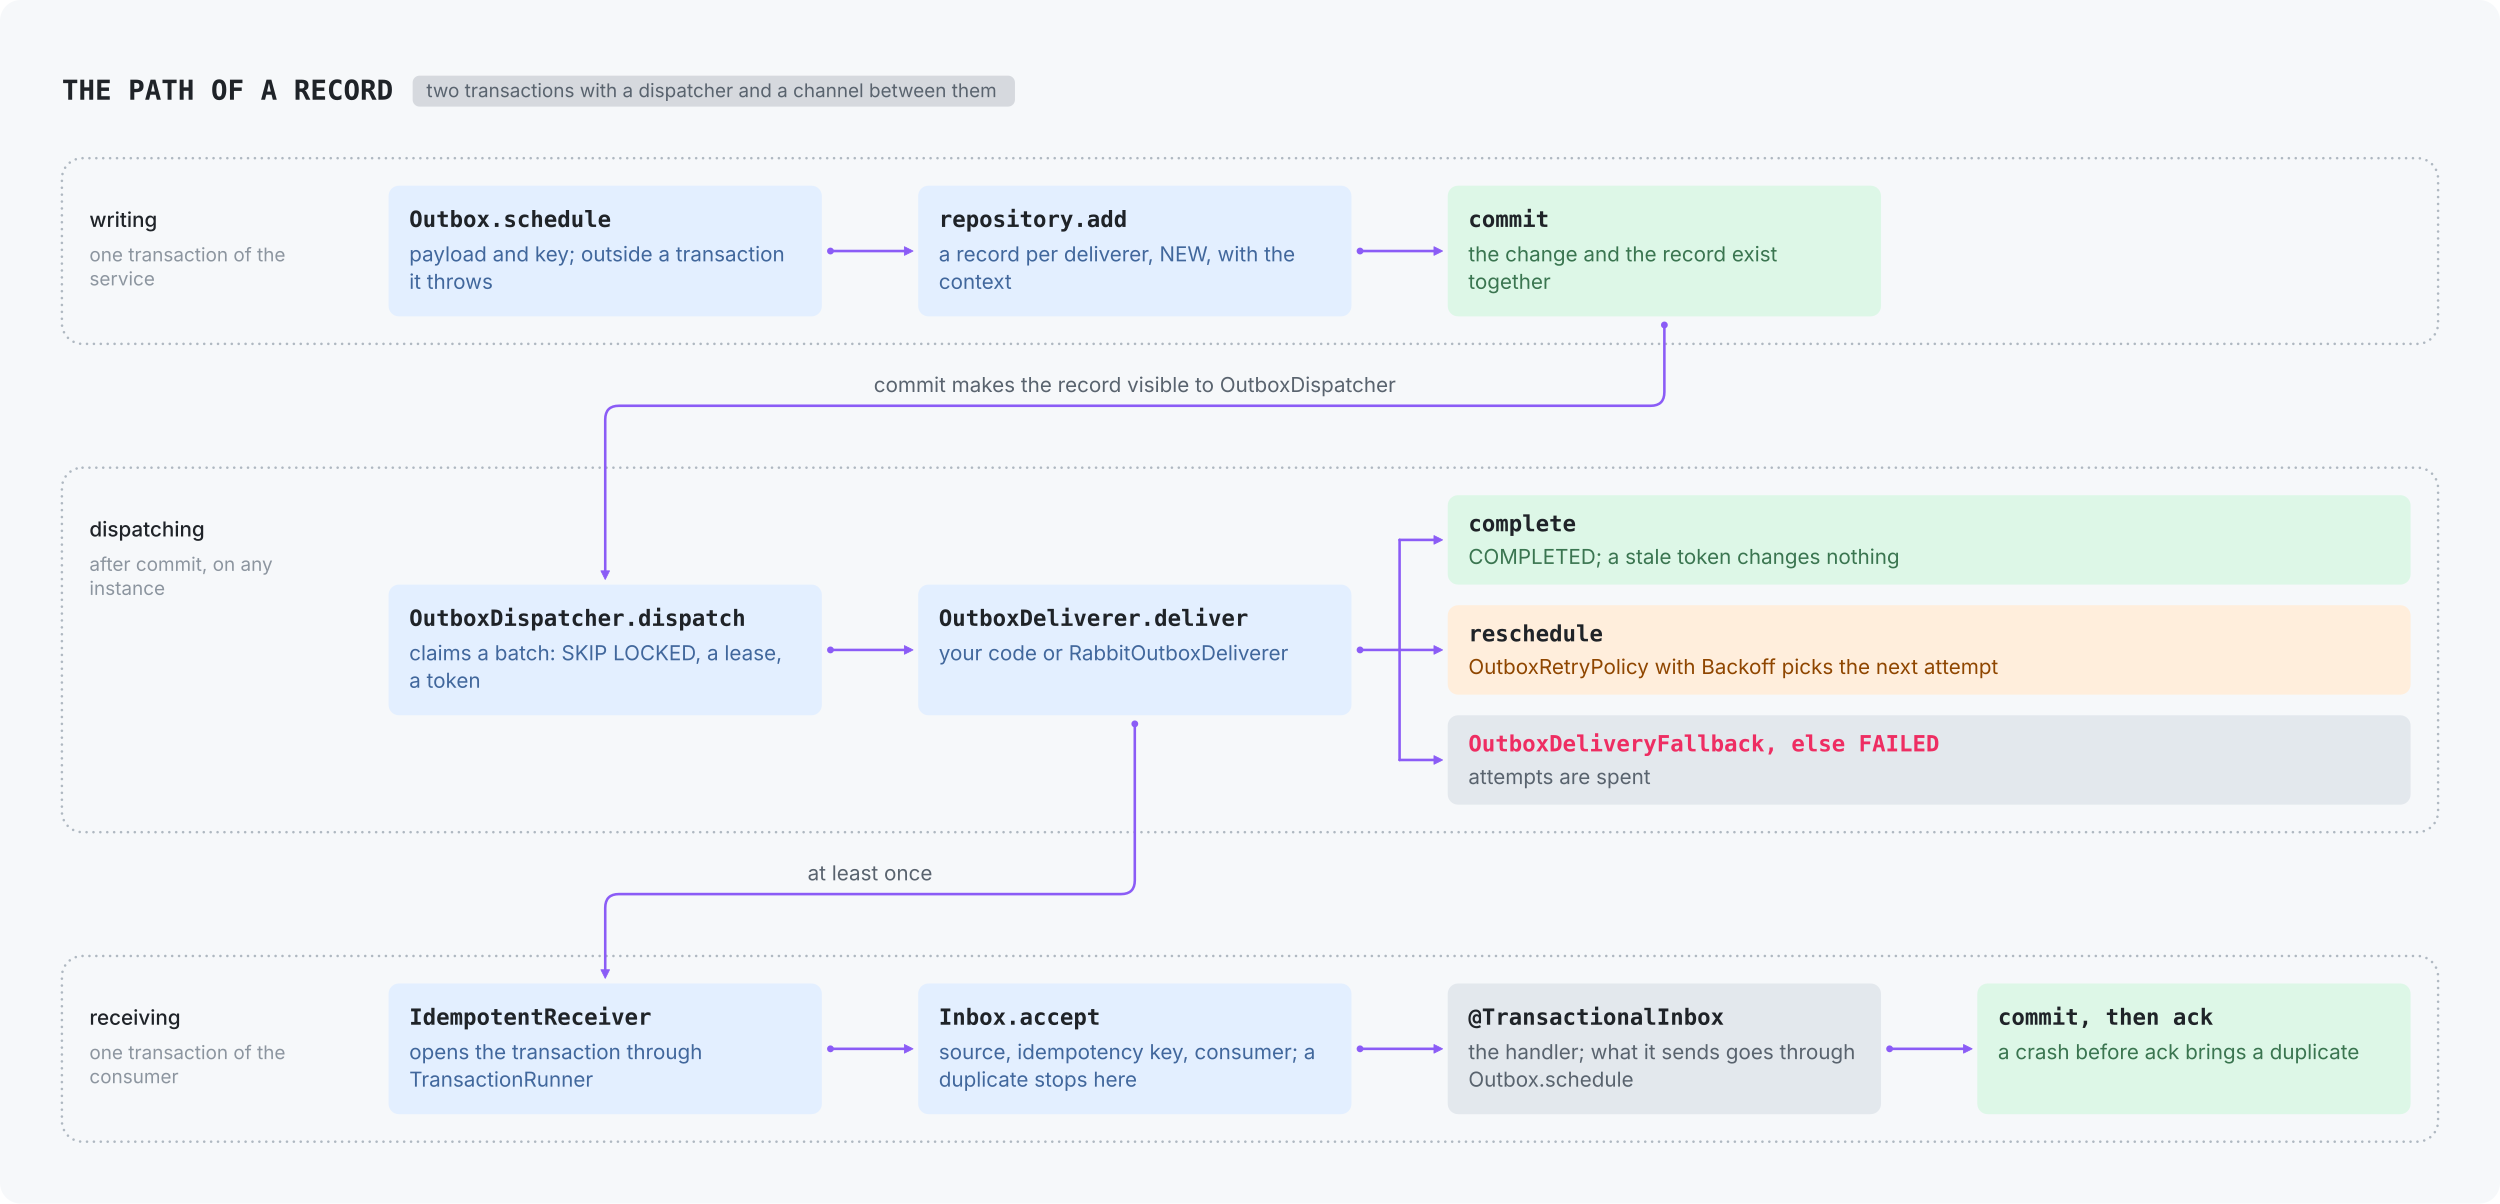
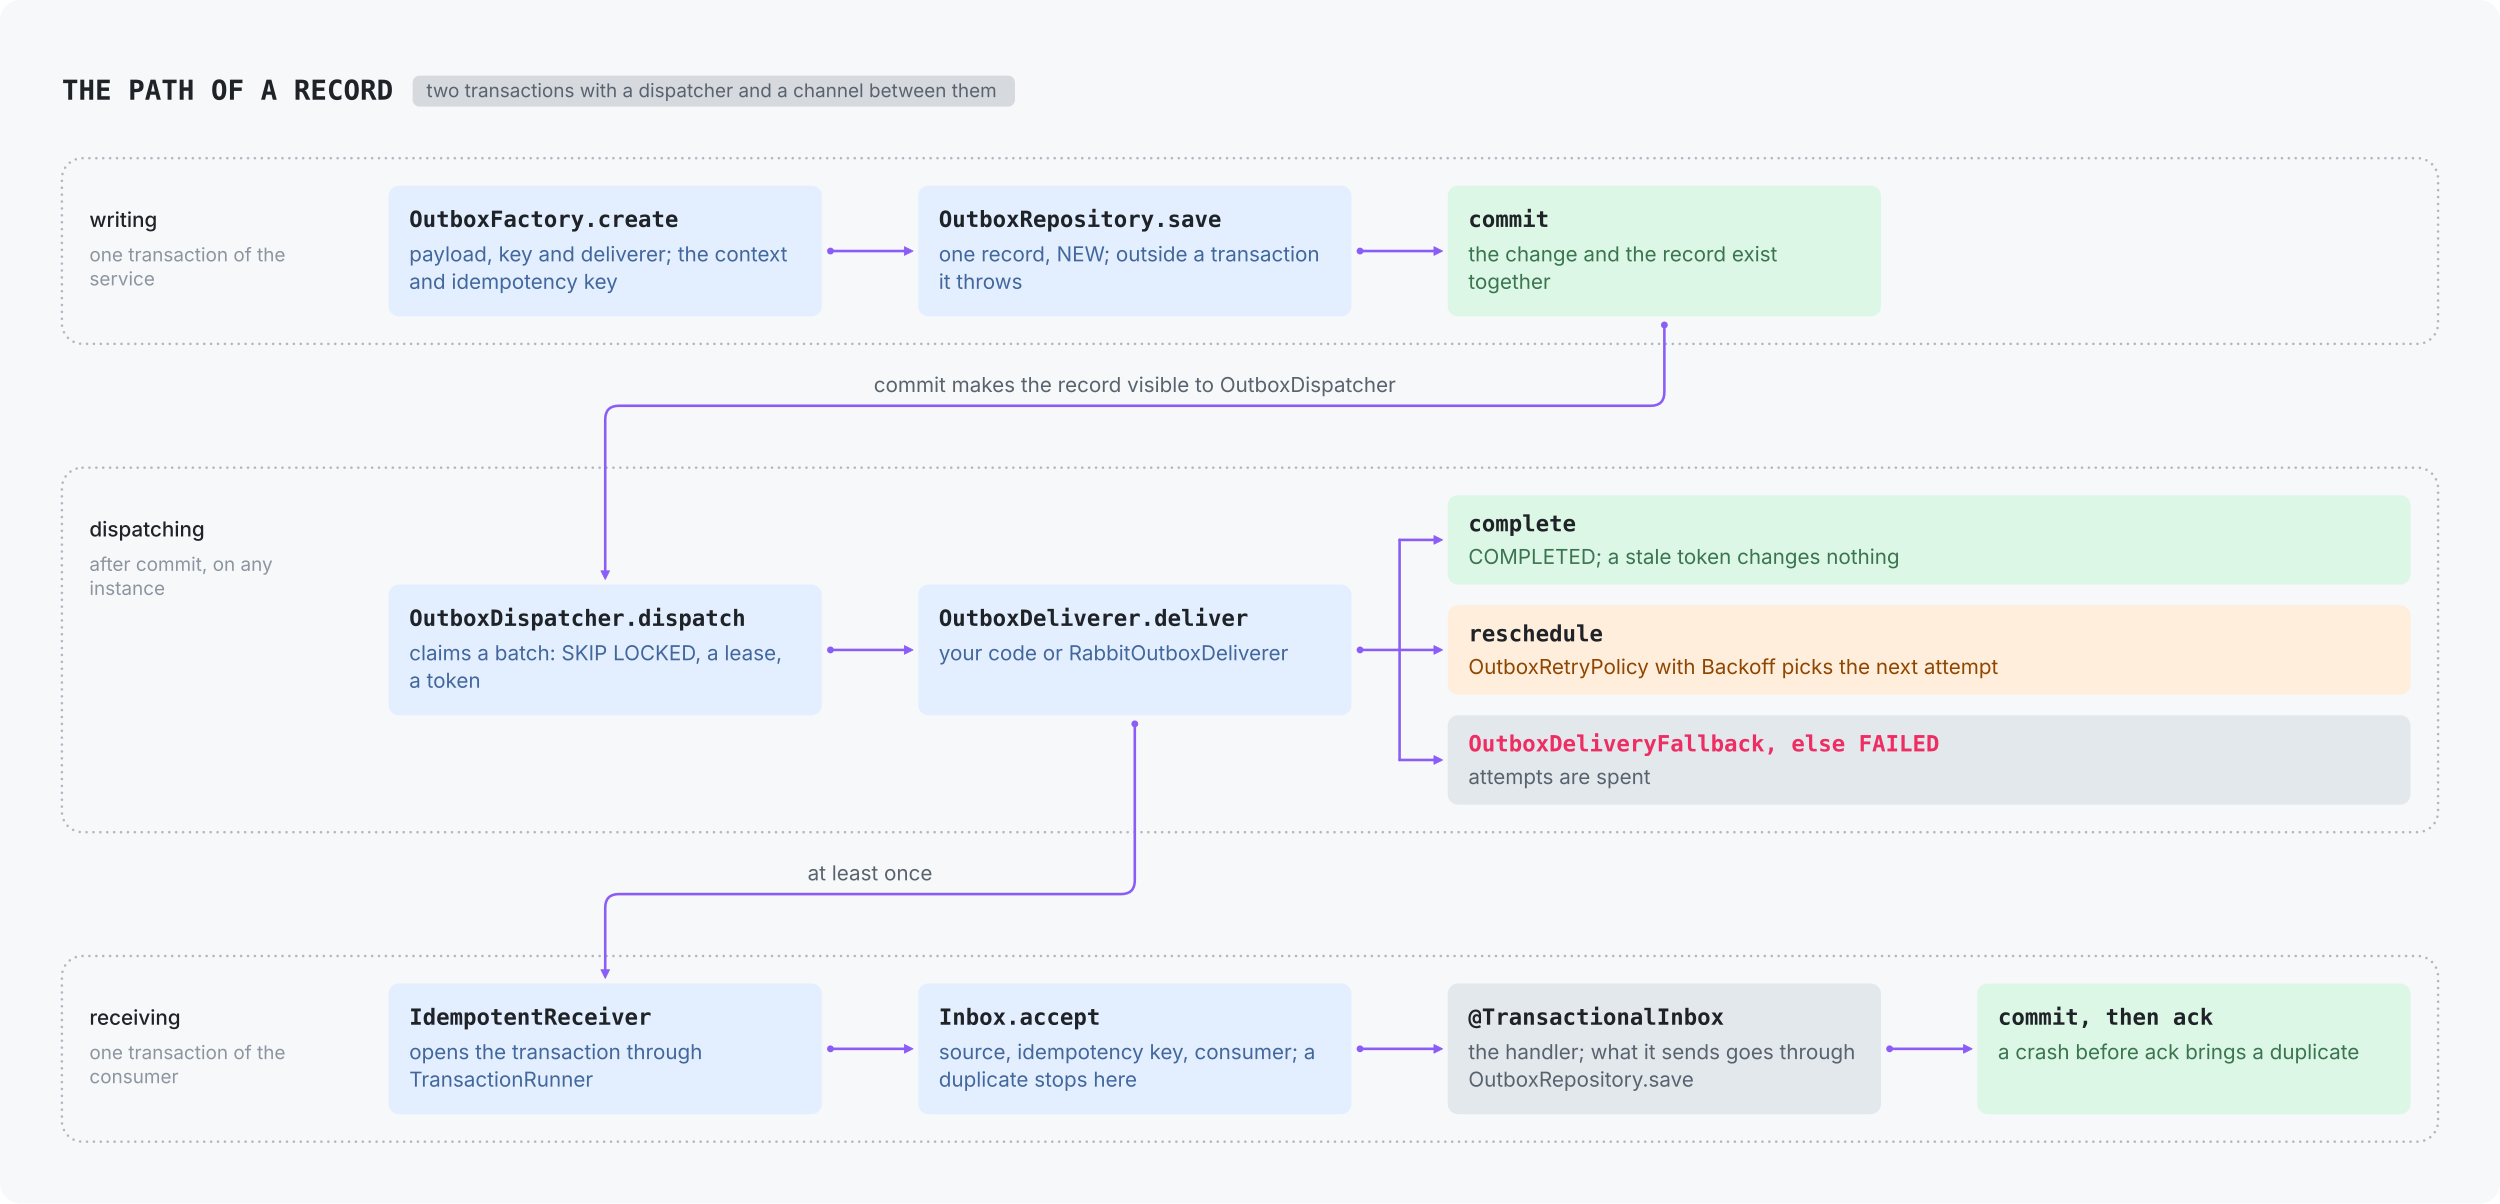
<svg xmlns="http://www.w3.org/2000/svg" viewBox="0 0 1454 700" width="1454" height="700" role="img">
  <rect width="1454" height="700" rx="12" fill="#F6F8FA" />
  <g transform="translate(12,12)">
    <text x="24.0" y="46.0" font-family="ui-monospace, SFMono-Regular, 'SF Mono', Menlo, Consolas, monospace" font-size="16" font-weight="600" fill="#1F2328" text-anchor="start">THE PATH OF A RECORD</text>
    <rect x="228.0" y="32.0" width="350.3" height="18" rx="4" fill="#59636E" fill-opacity="0.2" />
    <text x="236.0" y="44.5" font-family="-apple-system, BlinkMacSystemFont, 'Segoe UI', Inter, Helvetica, Arial, sans-serif" font-size="11" font-weight="400" fill="#59636E" text-anchor="start">two transactions with a dispatcher and a channel between them</text>
    <rect x="24" y="80" width="1382" height="108" rx="12" fill="none" stroke="#AFB8C1" stroke-width="1.5" stroke-linecap="round" stroke-dasharray="0.01 4" />
    <text x="40.0" y="120.0" font-family="-apple-system, BlinkMacSystemFont, 'Segoe UI', Inter, Helvetica, Arial, sans-serif" font-size="12" font-weight="500" fill="#1F2328" text-anchor="start">writing</text>
    <text x="40.0" y="140.0" font-family="-apple-system, BlinkMacSystemFont, 'Segoe UI', Inter, Helvetica, Arial, sans-serif" font-size="11" font-weight="400" fill="#8C959F" text-anchor="start">one transaction of the</text>
    <text x="40.0" y="154.0" font-family="-apple-system, BlinkMacSystemFont, 'Segoe UI', Inter, Helvetica, Arial, sans-serif" font-size="11" font-weight="400" fill="#8C959F" text-anchor="start">service</text>
    <rect x="24" y="260" width="1382" height="212" rx="12" fill="none" stroke="#AFB8C1" stroke-width="1.5" stroke-linecap="round" stroke-dasharray="0.01 4" />
    <text x="40.0" y="300.0" font-family="-apple-system, BlinkMacSystemFont, 'Segoe UI', Inter, Helvetica, Arial, sans-serif" font-size="12" font-weight="500" fill="#1F2328" text-anchor="start">dispatching</text>
    <text x="40.0" y="320.0" font-family="-apple-system, BlinkMacSystemFont, 'Segoe UI', Inter, Helvetica, Arial, sans-serif" font-size="11" font-weight="400" fill="#8C959F" text-anchor="start">after commit, on any</text>
    <text x="40.0" y="334.0" font-family="-apple-system, BlinkMacSystemFont, 'Segoe UI', Inter, Helvetica, Arial, sans-serif" font-size="11" font-weight="400" fill="#8C959F" text-anchor="start">instance</text>
    <rect x="24" y="544" width="1382" height="108" rx="12" fill="none" stroke="#AFB8C1" stroke-width="1.5" stroke-linecap="round" stroke-dasharray="0.01 4" />
    <text x="40.0" y="584.0" font-family="-apple-system, BlinkMacSystemFont, 'Segoe UI', Inter, Helvetica, Arial, sans-serif" font-size="12" font-weight="500" fill="#1F2328" text-anchor="start">receiving</text>
    <text x="40.0" y="604.0" font-family="-apple-system, BlinkMacSystemFont, 'Segoe UI', Inter, Helvetica, Arial, sans-serif" font-size="11" font-weight="400" fill="#8C959F" text-anchor="start">one transaction of the</text>
    <text x="40.0" y="618.0" font-family="-apple-system, BlinkMacSystemFont, 'Segoe UI', Inter, Helvetica, Arial, sans-serif" font-size="11" font-weight="400" fill="#8C959F" text-anchor="start">consumer</text>
    <rect x="214.0" y="96.0" width="252.0" height="76.0" rx="6" fill="#E3EFFF" />
-     <text x="226.0" y="120.0" font-family="ui-monospace, SFMono-Regular, 'SF Mono', Menlo, Consolas, monospace" font-size="13" font-weight="600" fill="#1F2328" text-anchor="start">Outbox.schedule</text>
-     <text x="226.0" y="140.0" font-family="-apple-system, BlinkMacSystemFont, 'Segoe UI', Inter, Helvetica, Arial, sans-serif" font-size="12" font-weight="400" fill="#41679C" text-anchor="start">payload and key; outside a transaction</text>
-     <text x="226.0" y="156.0" font-family="-apple-system, BlinkMacSystemFont, 'Segoe UI', Inter, Helvetica, Arial, sans-serif" font-size="12" font-weight="400" fill="#41679C" text-anchor="start">it throws</text>
+     <text x="226.0" y="120.0" font-family="ui-monospace, SFMono-Regular, 'SF Mono', Menlo, Consolas, monospace" font-size="13" font-weight="600" fill="#1F2328" text-anchor="start">OutboxFactory.create</text>
+     <text x="226.0" y="140.0" font-family="-apple-system, BlinkMacSystemFont, 'Segoe UI', Inter, Helvetica, Arial, sans-serif" font-size="12" font-weight="400" fill="#41679C" text-anchor="start">payload, key and deliverer; the context</text>
+     <text x="226.0" y="156.0" font-family="-apple-system, BlinkMacSystemFont, 'Segoe UI', Inter, Helvetica, Arial, sans-serif" font-size="12" font-weight="400" fill="#41679C" text-anchor="start">and idempotency key</text>
    <rect x="522.0" y="96.0" width="252.0" height="76.0" rx="6" fill="#E3EFFF" />
-     <text x="534.0" y="120.0" font-family="ui-monospace, SFMono-Regular, 'SF Mono', Menlo, Consolas, monospace" font-size="13" font-weight="600" fill="#1F2328" text-anchor="start">repository.add</text>
-     <text x="534.0" y="140.0" font-family="-apple-system, BlinkMacSystemFont, 'Segoe UI', Inter, Helvetica, Arial, sans-serif" font-size="12" font-weight="400" fill="#41679C" text-anchor="start">a record per deliverer, NEW, with the</text>
-     <text x="534.0" y="156.0" font-family="-apple-system, BlinkMacSystemFont, 'Segoe UI', Inter, Helvetica, Arial, sans-serif" font-size="12" font-weight="400" fill="#41679C" text-anchor="start">context</text>
+     <text x="534.0" y="120.0" font-family="ui-monospace, SFMono-Regular, 'SF Mono', Menlo, Consolas, monospace" font-size="13" font-weight="600" fill="#1F2328" text-anchor="start">OutboxRepository.save</text>
+     <text x="534.0" y="140.0" font-family="-apple-system, BlinkMacSystemFont, 'Segoe UI', Inter, Helvetica, Arial, sans-serif" font-size="12" font-weight="400" fill="#41679C" text-anchor="start">one record, NEW; outside a transaction</text>
+     <text x="534.0" y="156.0" font-family="-apple-system, BlinkMacSystemFont, 'Segoe UI', Inter, Helvetica, Arial, sans-serif" font-size="12" font-weight="400" fill="#41679C" text-anchor="start">it throws</text>
    <circle cx="471" cy="134.0" r="2" fill="#8B5CF6" />
    <path d="M519,134.0 L514.0,136.5 L514.0,131.5 Z" fill="#8B5CF6" stroke="#8B5CF6" stroke-width="0.5" stroke-linejoin="round" />
    <path d="M471,134.0 L514,134.0" stroke="#8B5CF6" stroke-width="1.5" fill="none" stroke-linecap="round" stroke-linejoin="round" />
    <rect x="830.0" y="96.0" width="252.0" height="76.0" rx="6" fill="#DDF7E7" />
    <text x="842.0" y="120.0" font-family="ui-monospace, SFMono-Regular, 'SF Mono', Menlo, Consolas, monospace" font-size="13" font-weight="600" fill="#1F2328" text-anchor="start">commit</text>
    <text x="842.0" y="140.0" font-family="-apple-system, BlinkMacSystemFont, 'Segoe UI', Inter, Helvetica, Arial, sans-serif" font-size="12" font-weight="400" fill="#3A7550" text-anchor="start">the change and the record exist</text>
    <text x="842.0" y="156.0" font-family="-apple-system, BlinkMacSystemFont, 'Segoe UI', Inter, Helvetica, Arial, sans-serif" font-size="12" font-weight="400" fill="#3A7550" text-anchor="start">together</text>
    <circle cx="779" cy="134.0" r="2" fill="#8B5CF6" />
    <path d="M827,134.0 L822.0,136.5 L822.0,131.5 Z" fill="#8B5CF6" stroke="#8B5CF6" stroke-width="0.5" stroke-linejoin="round" />
    <path d="M779,134.0 L822,134.0" stroke="#8B5CF6" stroke-width="1.5" fill="none" stroke-linecap="round" stroke-linejoin="round" />
    <rect x="214.0" y="328.0" width="252.0" height="76.0" rx="6" fill="#E3EFFF" />
    <text x="226.0" y="352.0" font-family="ui-monospace, SFMono-Regular, 'SF Mono', Menlo, Consolas, monospace" font-size="13" font-weight="600" fill="#1F2328" text-anchor="start">OutboxDispatcher.dispatch</text>
    <text x="226.0" y="372.0" font-family="-apple-system, BlinkMacSystemFont, 'Segoe UI', Inter, Helvetica, Arial, sans-serif" font-size="12" font-weight="400" fill="#41679C" text-anchor="start">claims a batch: SKIP LOCKED, a lease,</text>
    <text x="226.0" y="388.0" font-family="-apple-system, BlinkMacSystemFont, 'Segoe UI', Inter, Helvetica, Arial, sans-serif" font-size="12" font-weight="400" fill="#41679C" text-anchor="start">a token</text>
    <rect x="522.0" y="328.0" width="252.0" height="76.0" rx="6" fill="#E3EFFF" />
    <text x="534.0" y="352.0" font-family="ui-monospace, SFMono-Regular, 'SF Mono', Menlo, Consolas, monospace" font-size="13" font-weight="600" fill="#1F2328" text-anchor="start">OutboxDeliverer.deliver</text>
    <text x="534.0" y="372.0" font-family="-apple-system, BlinkMacSystemFont, 'Segoe UI', Inter, Helvetica, Arial, sans-serif" font-size="12" font-weight="400" fill="#41679C" text-anchor="start">your code or RabbitOutboxDeliverer</text>
    <circle cx="471" cy="366.0" r="2" fill="#8B5CF6" />
    <path d="M519,366.0 L514.0,368.5 L514.0,363.5 Z" fill="#8B5CF6" stroke="#8B5CF6" stroke-width="0.5" stroke-linejoin="round" />
    <path d="M471,366.0 L514,366.0" stroke="#8B5CF6" stroke-width="1.5" fill="none" stroke-linecap="round" stroke-linejoin="round" />
    <circle cx="779" cy="366.0" r="2" fill="#8B5CF6" />
    <path d="M779,366.0 L802.0,366.0" stroke="#8B5CF6" stroke-width="1.5" fill="none" stroke-linecap="round" stroke-linejoin="round" />
    <rect x="830.0" y="276.0" width="560.0" height="52.0" rx="6" fill="#DDF7E7" />
    <text x="842.0" y="297.0" font-family="ui-monospace, SFMono-Regular, 'SF Mono', Menlo, Consolas, monospace" font-size="13" font-weight="600" fill="#1F2328" text-anchor="start">complete</text>
    <text x="842.0" y="316.0" font-family="-apple-system, BlinkMacSystemFont, 'Segoe UI', Inter, Helvetica, Arial, sans-serif" font-size="12" font-weight="400" fill="#3A7550" text-anchor="start">COMPLETED; a stale token changes nothing</text>
    <path d="M802.0,366.0 L802.0,302.0" stroke="#8B5CF6" stroke-width="1.5" fill="none" stroke-linecap="round" stroke-linejoin="round" />
    <path d="M827,302.0 L822.0,304.5 L822.0,299.5 Z" fill="#8B5CF6" stroke="#8B5CF6" stroke-width="0.5" stroke-linejoin="round" />
    <path d="M802.0,302.0 L822,302.0" stroke="#8B5CF6" stroke-width="1.5" fill="none" stroke-linecap="round" stroke-linejoin="round" />
    <rect x="830.0" y="340.0" width="560.0" height="52.0" rx="6" fill="#FFEEDC" />
    <text x="842.0" y="361.0" font-family="ui-monospace, SFMono-Regular, 'SF Mono', Menlo, Consolas, monospace" font-size="13" font-weight="600" fill="#1F2328" text-anchor="start">reschedule</text>
    <text x="842.0" y="380.0" font-family="-apple-system, BlinkMacSystemFont, 'Segoe UI', Inter, Helvetica, Arial, sans-serif" font-size="12" font-weight="400" fill="#8F4600" text-anchor="start">OutboxRetryPolicy with Backoff picks the next attempt</text>
    <path d="M802.0,366.0 L802.0,366.0" stroke="#8B5CF6" stroke-width="1.5" fill="none" stroke-linecap="round" stroke-linejoin="round" />
    <path d="M827,366.0 L822.0,368.5 L822.0,363.5 Z" fill="#8B5CF6" stroke="#8B5CF6" stroke-width="0.5" stroke-linejoin="round" />
    <path d="M802.0,366.0 L822,366.0" stroke="#8B5CF6" stroke-width="1.5" fill="none" stroke-linecap="round" stroke-linejoin="round" />
    <rect x="830.0" y="404.0" width="560.0" height="52.0" rx="6" fill="#E3E8ED" />
    <text x="842.0" y="425.0" font-family="ui-monospace, SFMono-Regular, 'SF Mono', Menlo, Consolas, monospace" font-size="13" font-weight="600" fill="#EE2D62" text-anchor="start">OutboxDeliveryFallback, else FAILED</text>
    <text x="842.0" y="444.0" font-family="-apple-system, BlinkMacSystemFont, 'Segoe UI', Inter, Helvetica, Arial, sans-serif" font-size="12" font-weight="400" fill="#59636E" text-anchor="start">attempts are spent</text>
    <path d="M802.0,366.0 L802.0,430.0" stroke="#8B5CF6" stroke-width="1.5" fill="none" stroke-linecap="round" stroke-linejoin="round" />
    <path d="M827,430.0 L822.0,432.5 L822.0,427.5 Z" fill="#8B5CF6" stroke="#8B5CF6" stroke-width="0.5" stroke-linejoin="round" />
    <path d="M802.0,430.0 L822,430.0" stroke="#8B5CF6" stroke-width="1.5" fill="none" stroke-linecap="round" stroke-linejoin="round" />
    <rect x="214.0" y="560.0" width="252.0" height="76.0" rx="6" fill="#E3EFFF" />
    <text x="226.0" y="584.0" font-family="ui-monospace, SFMono-Regular, 'SF Mono', Menlo, Consolas, monospace" font-size="13" font-weight="600" fill="#1F2328" text-anchor="start">IdempotentReceiver</text>
    <text x="226.0" y="604.0" font-family="-apple-system, BlinkMacSystemFont, 'Segoe UI', Inter, Helvetica, Arial, sans-serif" font-size="12" font-weight="400" fill="#41679C" text-anchor="start">opens the transaction through</text>
    <text x="226.0" y="620.0" font-family="-apple-system, BlinkMacSystemFont, 'Segoe UI', Inter, Helvetica, Arial, sans-serif" font-size="12" font-weight="400" fill="#41679C" text-anchor="start">TransactionRunner</text>
    <rect x="522.0" y="560.0" width="252.0" height="76.0" rx="6" fill="#E3EFFF" />
    <text x="534.0" y="584.0" font-family="ui-monospace, SFMono-Regular, 'SF Mono', Menlo, Consolas, monospace" font-size="13" font-weight="600" fill="#1F2328" text-anchor="start">Inbox.accept</text>
    <text x="534.0" y="604.0" font-family="-apple-system, BlinkMacSystemFont, 'Segoe UI', Inter, Helvetica, Arial, sans-serif" font-size="12" font-weight="400" fill="#41679C" text-anchor="start">source, idempotency key, consumer; a</text>
    <text x="534.0" y="620.0" font-family="-apple-system, BlinkMacSystemFont, 'Segoe UI', Inter, Helvetica, Arial, sans-serif" font-size="12" font-weight="400" fill="#41679C" text-anchor="start">duplicate stops here</text>
    <circle cx="471" cy="598.0" r="2" fill="#8B5CF6" />
    <path d="M519,598.0 L514.0,600.5 L514.0,595.5 Z" fill="#8B5CF6" stroke="#8B5CF6" stroke-width="0.5" stroke-linejoin="round" />
    <path d="M471,598.0 L514,598.0" stroke="#8B5CF6" stroke-width="1.5" fill="none" stroke-linecap="round" stroke-linejoin="round" />
    <rect x="830.0" y="560.0" width="252.0" height="76.0" rx="6" fill="#E3E8ED" />
    <text x="842.0" y="584.0" font-family="ui-monospace, SFMono-Regular, 'SF Mono', Menlo, Consolas, monospace" font-size="13" font-weight="600" fill="#1F2328" text-anchor="start">@TransactionalInbox</text>
    <text x="842.0" y="604.0" font-family="-apple-system, BlinkMacSystemFont, 'Segoe UI', Inter, Helvetica, Arial, sans-serif" font-size="12" font-weight="400" fill="#59636E" text-anchor="start">the handler; what it sends goes through</text>
-     <text x="842.0" y="620.0" font-family="-apple-system, BlinkMacSystemFont, 'Segoe UI', Inter, Helvetica, Arial, sans-serif" font-size="12" font-weight="400" fill="#59636E" text-anchor="start">Outbox.schedule</text>
+     <text x="842.0" y="620.0" font-family="-apple-system, BlinkMacSystemFont, 'Segoe UI', Inter, Helvetica, Arial, sans-serif" font-size="12" font-weight="400" fill="#59636E" text-anchor="start">OutboxRepository.save</text>
    <circle cx="779" cy="598.0" r="2" fill="#8B5CF6" />
    <path d="M827,598.0 L822.0,600.5 L822.0,595.5 Z" fill="#8B5CF6" stroke="#8B5CF6" stroke-width="0.5" stroke-linejoin="round" />
    <path d="M779,598.0 L822,598.0" stroke="#8B5CF6" stroke-width="1.5" fill="none" stroke-linecap="round" stroke-linejoin="round" />
    <rect x="1138.0" y="560.0" width="252.0" height="76.0" rx="6" fill="#DDF7E7" />
    <text x="1150.0" y="584.0" font-family="ui-monospace, SFMono-Regular, 'SF Mono', Menlo, Consolas, monospace" font-size="13" font-weight="600" fill="#1F2328" text-anchor="start">commit, then ack</text>
    <text x="1150.0" y="604.0" font-family="-apple-system, BlinkMacSystemFont, 'Segoe UI', Inter, Helvetica, Arial, sans-serif" font-size="12" font-weight="400" fill="#3A7550" text-anchor="start">a crash before ack brings a duplicate</text>
    <circle cx="1087" cy="598.0" r="2" fill="#8B5CF6" />
    <path d="M1135,598.0 L1130.0,600.5 L1130.0,595.5 Z" fill="#8B5CF6" stroke="#8B5CF6" stroke-width="0.5" stroke-linejoin="round" />
    <path d="M1087,598.0 L1130,598.0" stroke="#8B5CF6" stroke-width="1.5" fill="none" stroke-linecap="round" stroke-linejoin="round" />
    <circle cx="956.0" cy="177" r="2" fill="#8B5CF6" />
    <path d="M340.0,325.0 L337.5,320.0 L342.5,320.0 Z" fill="#8B5CF6" stroke="#8B5CF6" stroke-width="0.5" stroke-linejoin="round" />
    <path d="M956.0,177 L956.0,216.0 Q956.0,224.0 948.0,224.0 L348.0,224.0 Q340.0,224.0 340.0,232.0 L340.0,320.0" stroke="#8B5CF6" stroke-width="1.5" fill="none" stroke-linecap="round" stroke-linejoin="round" />
    <text x="648.0" y="216.0" font-family="-apple-system, BlinkMacSystemFont, 'Segoe UI', Inter, Helvetica, Arial, sans-serif" font-size="12" font-weight="400" fill="#59636E" text-anchor="middle">commit makes the record visible to OutboxDispatcher</text>
    <circle cx="648.0" cy="409.0" r="2" fill="#8B5CF6" />
    <path d="M340.0,557 L337.5,552.0 L342.5,552.0 Z" fill="#8B5CF6" stroke="#8B5CF6" stroke-width="0.5" stroke-linejoin="round" />
    <path d="M648.0,409.0 L648.0,500.0 Q648.0,508.0 640.0,508.0 L348.0,508.0 Q340.0,508.0 340.0,516.0 L340.0,552" stroke="#8B5CF6" stroke-width="1.5" fill="none" stroke-linecap="round" stroke-linejoin="round" />
    <text x="494.0" y="500.0" font-family="-apple-system, BlinkMacSystemFont, 'Segoe UI', Inter, Helvetica, Arial, sans-serif" font-size="12" font-weight="400" fill="#59636E" text-anchor="middle">at least once</text>
  </g>
</svg>
